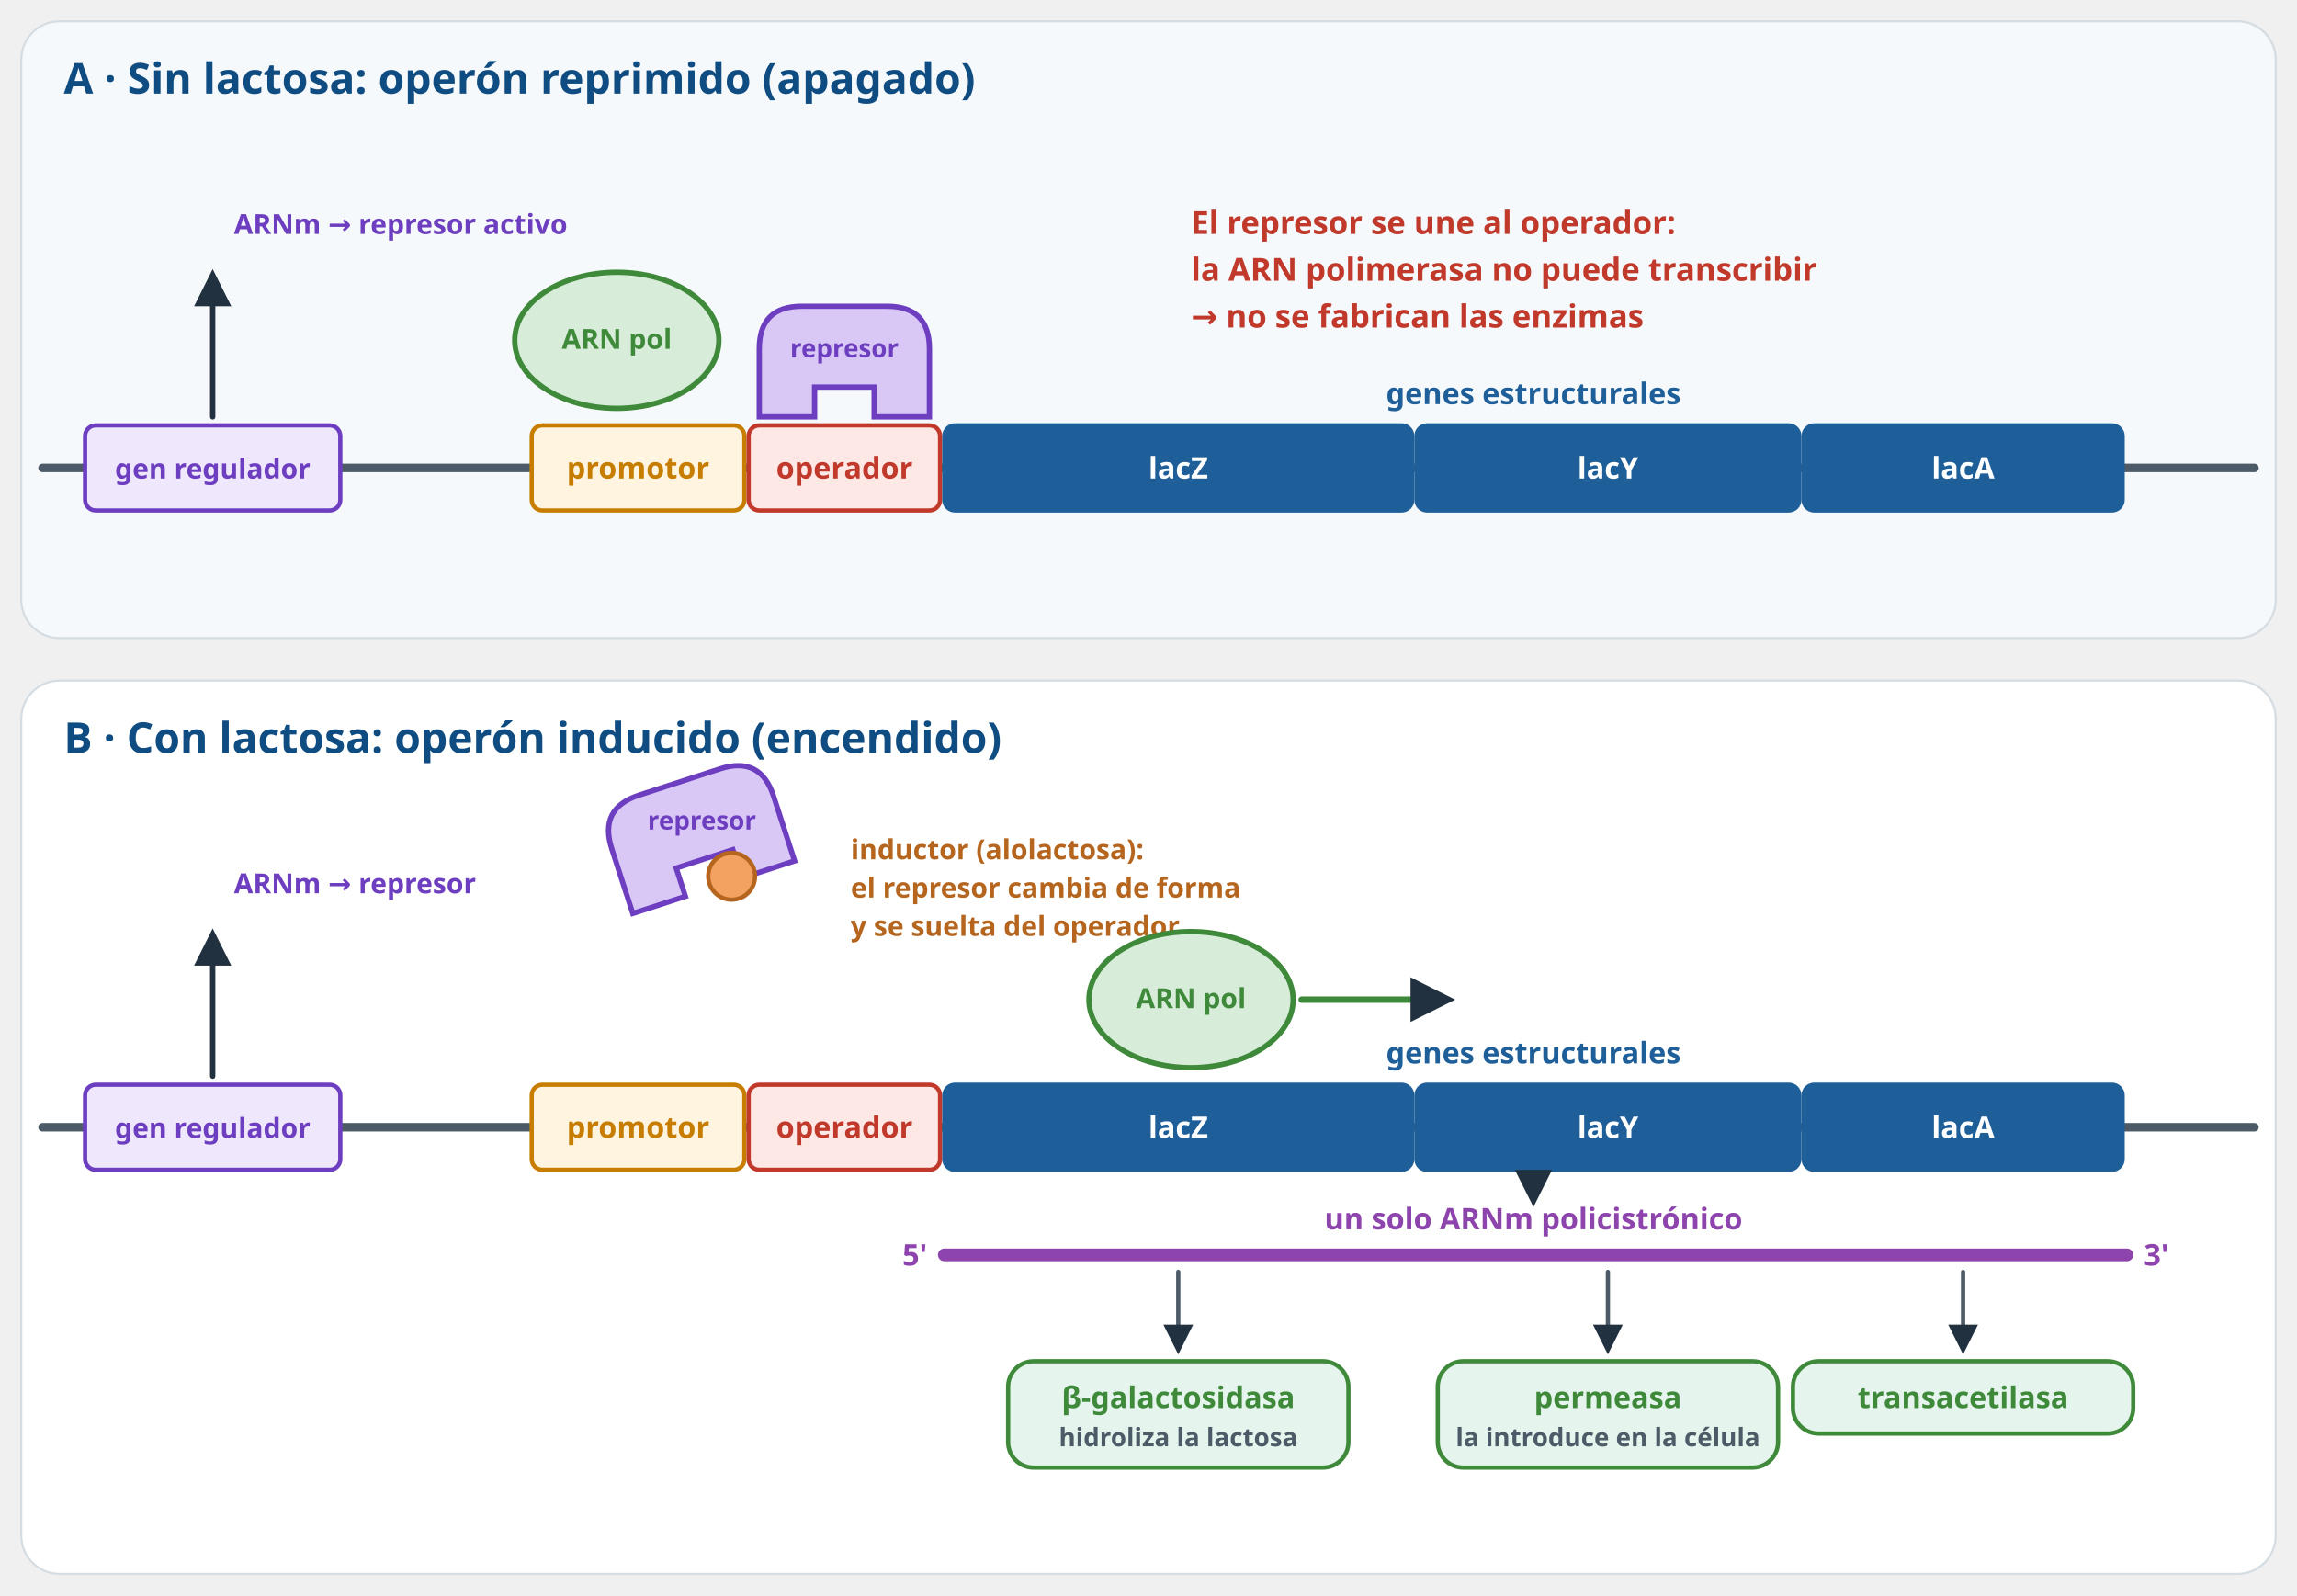
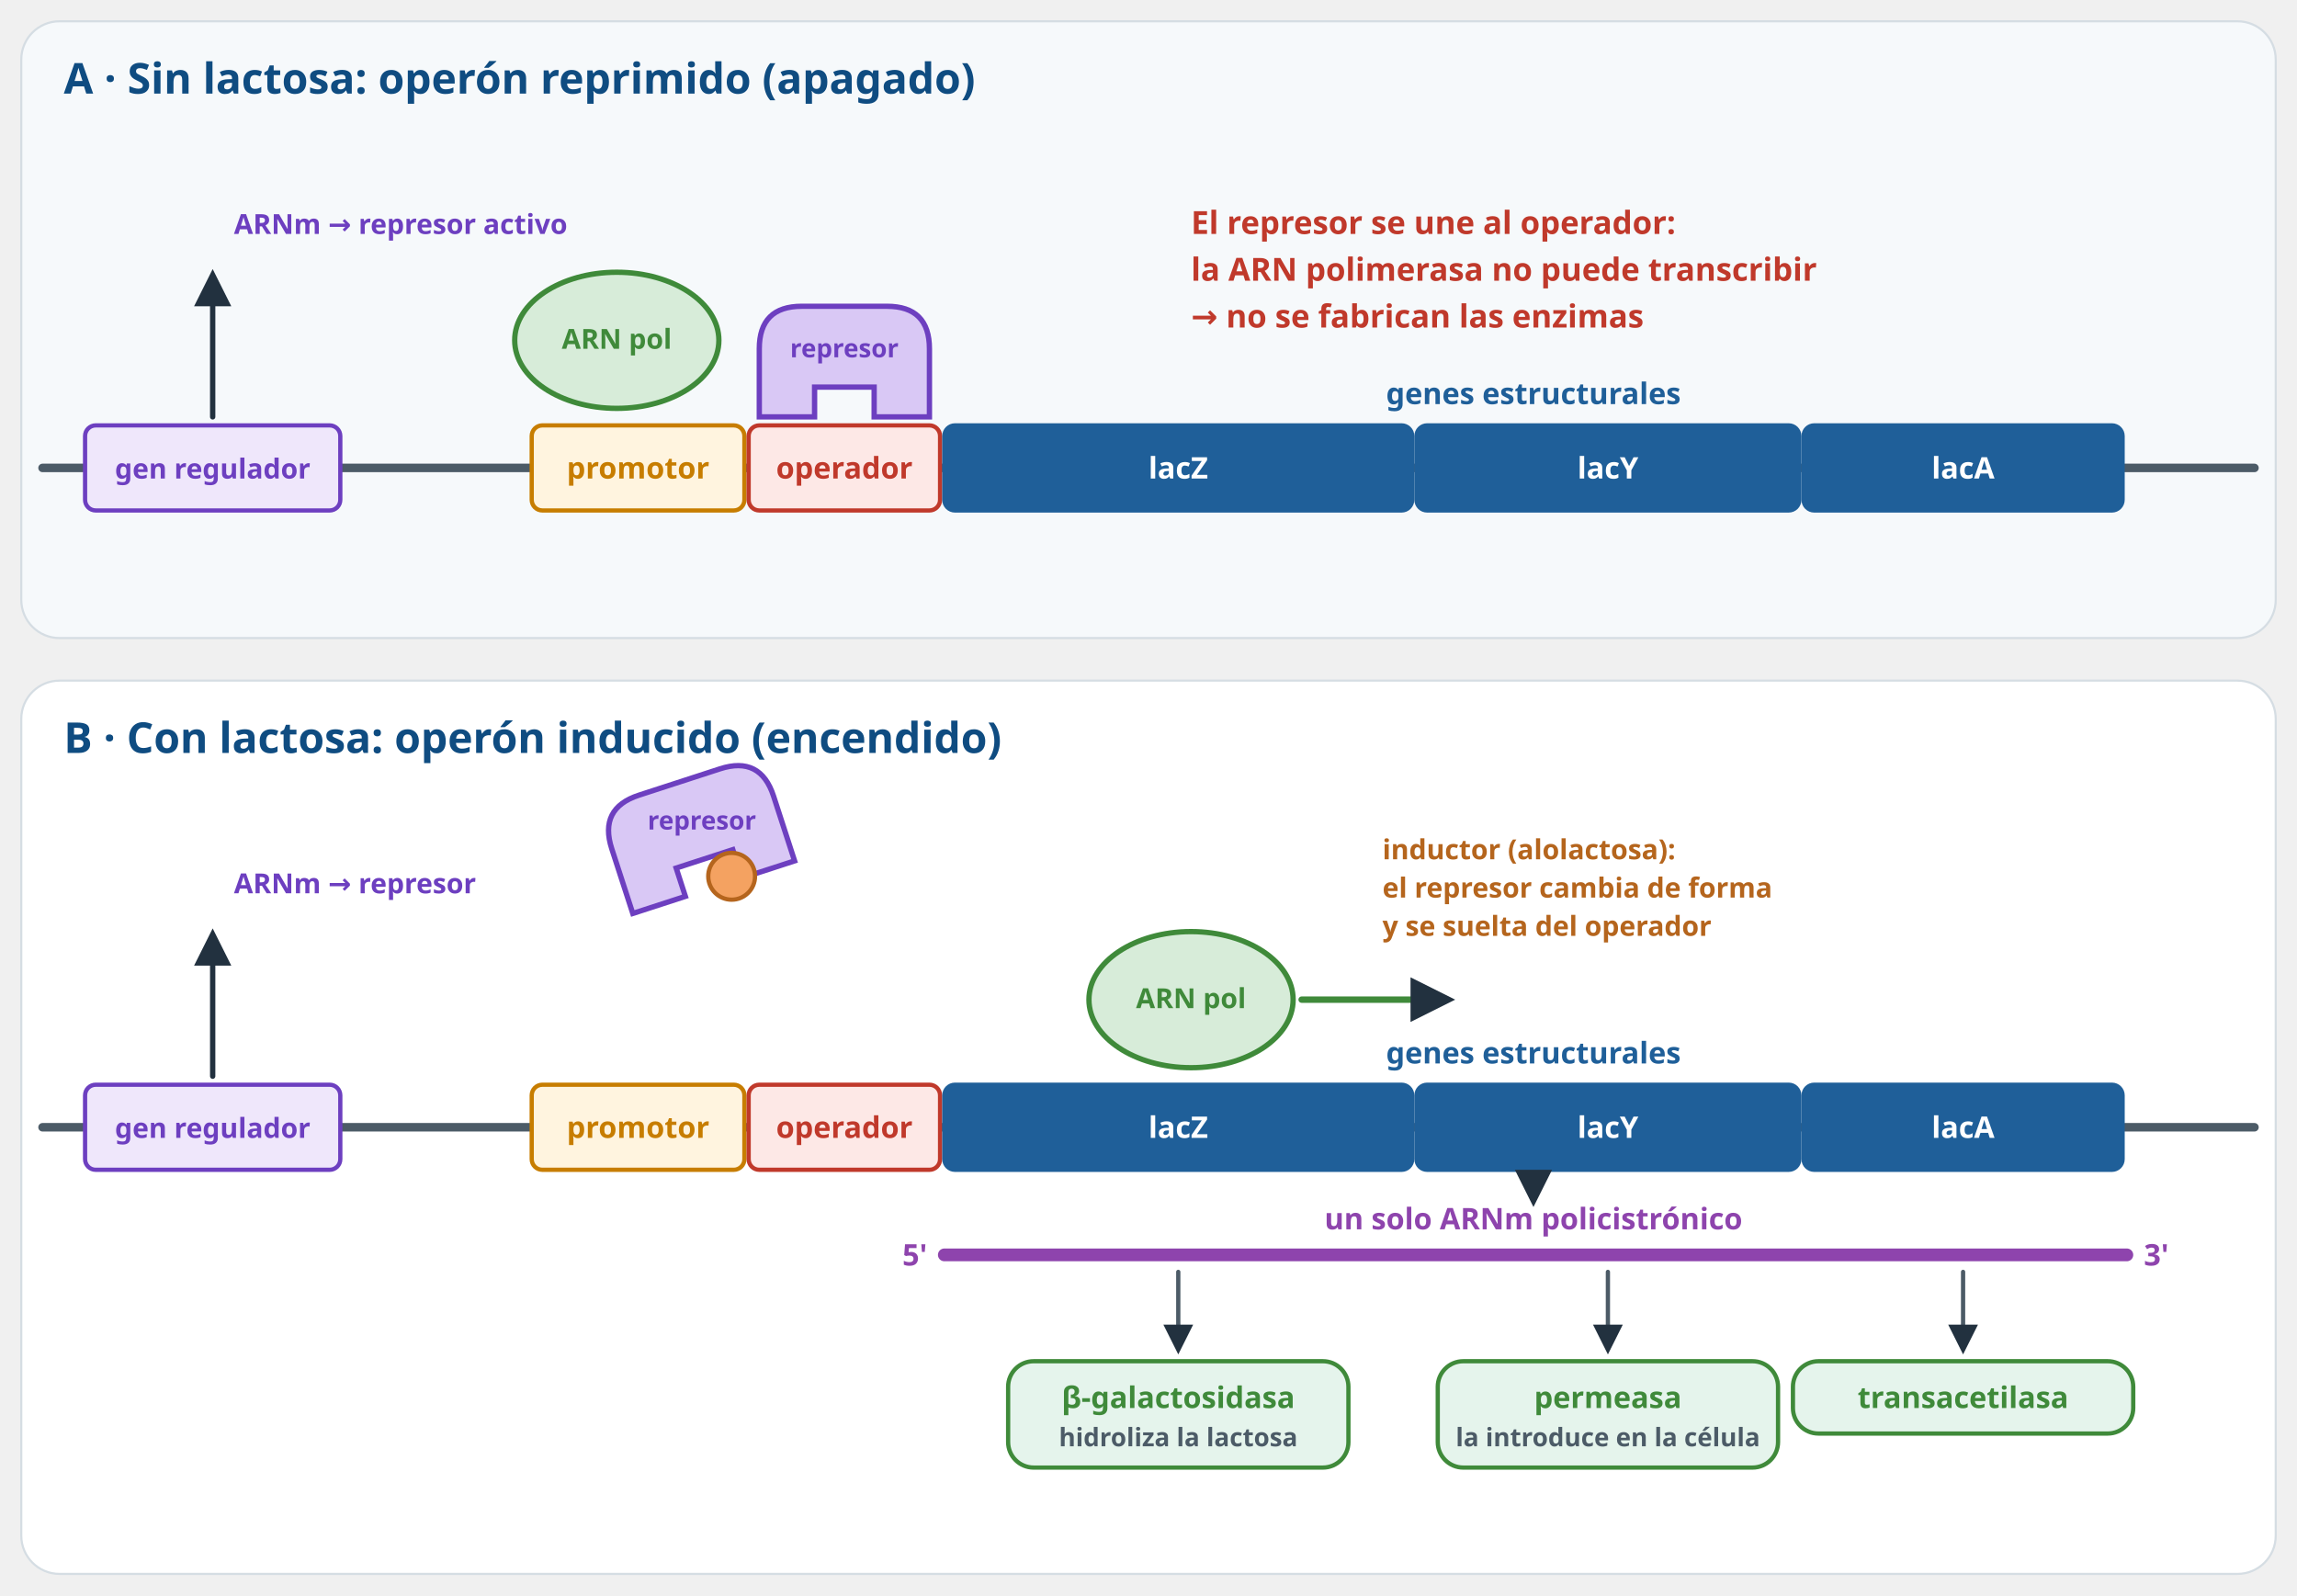
<svg xmlns="http://www.w3.org/2000/svg" viewBox="0 0 1080 750" role="img" font-family="Nunito, 'Segoe UI', system-ui, sans-serif">
  <defs>
    <marker id="fl" viewBox="0 0 10 10" refX="8" refY="5" markerWidth="7" markerHeight="7" orient="auto-start-reverse">
      <path d="M0,0 L10,5 L0,10 z" fill="#2a7fc1" />
    </marker>
    <marker id="fk" viewBox="0 0 10 10" refX="8" refY="5" markerWidth="7" markerHeight="7" orient="auto-start-reverse">
      <path d="M0,0 L10,5 L0,10 z" fill="#22313f" />
    </marker>
    <radialGradient id="gO" cx="35%" cy="35%" r="70%">
      <stop offset="0" stop-color="#f08a7e" />
      <stop offset="1" stop-color="#c0392b" />
    </radialGradient>
    <radialGradient id="gH" cx="35%" cy="35%" r="70%">
      <stop offset="0" stop-color="#ffffff" />
      <stop offset="1" stop-color="#d5dde3" />
    </radialGradient>
  </defs>
  <rect x="10" y="10" width="1060" height="290" rx="18" fill="#f6f9fb" stroke="#d5dde3" />
  <text x="30.0" y="44.0" font-size="20" text-anchor="start" font-weight="900" fill="#0f4c81">A · Sin lactosa: operón reprimido (apagado)</text>
  <line x1="20.0" y1="220.0" x2="1060.0" y2="220.0" stroke="#4c5b67" stroke-width="4" stroke-linecap="round" />
  <rect x="40" y="200" width="120" height="40" rx="5" fill="#efe7fb" stroke="#6d3fc0" stroke-width="2" />
  <text x="100.0" y="225.0" font-size="13" text-anchor="middle" font-weight="900" fill="#6d3fc0">gen regulador</text>
  <rect x="250" y="200" width="100" height="40" rx="5" fill="#fff4df" stroke="#c77d00" stroke-width="2" />
  <text x="300.0" y="225.0" font-size="14" text-anchor="middle" font-weight="900" fill="#c77d00">promotor</text>
  <rect x="352" y="200" width="90" height="40" rx="5" fill="#fde8e6" stroke="#c0392b" stroke-width="2" />
  <text x="397.0" y="225.0" font-size="14" text-anchor="middle" font-weight="900" fill="#c0392b">operador</text>
  <rect x="444" y="200" width="220" height="40" rx="5" fill="#1f5f99" stroke="#1f5f99" stroke-width="2" />
  <text x="554.0" y="225.0" font-size="14" text-anchor="middle" font-weight="900" fill="#fff">lacZ</text>
  <rect x="666" y="200" width="180" height="40" rx="5" fill="#1f5f99" stroke="#1f5f99" stroke-width="2" />
  <text x="756.0" y="225.0" font-size="14" text-anchor="middle" font-weight="900" fill="#fff">lacY</text>
  <rect x="848" y="200" width="150" height="40" rx="5" fill="#1f5f99" stroke="#1f5f99" stroke-width="2" />
  <text x="923.0" y="225.0" font-size="14" text-anchor="middle" font-weight="900" fill="#fff">lacA</text>
  <text x="721.0" y="190.0" font-size="14" text-anchor="middle" font-weight="900" fill="#1f5f99">genes estructurales</text>
  <line x1="100.0" y1="196.0" x2="100.0" y2="130.0" stroke="#22313f" stroke-width="2.5" stroke-linecap="round" marker-end="url(#fk)" />
  <text x="110.0" y="110.0" font-size="13" text-anchor="start" font-weight="800" fill="#6d3fc0">ARNm → represor activo</text>
  <path d="M357,196 L357,164 Q357,144 377,144 L417,144 Q437,144 437,164 L437,196 L411,196 L411,182 L383,182 L383,196z" fill="#d9c8f5" stroke="#6d3fc0" stroke-width="2.5" />
  <text x="397.0" y="168.0" font-size="12" text-anchor="middle" font-weight="900" fill="#6d3fc0">represor</text>
  <ellipse cx="290" cy="160" rx="48" ry="32" fill="#d7ecd9" stroke="#3f8a3a" stroke-width="2.5" />
  <text x="290.0" y="164.0" font-size="13" text-anchor="middle" font-weight="900" fill="#3f8a3a">ARN pol</text>
  <text x="560.0" y="110.0" font-size="15" text-anchor="start" font-weight="900" fill="#c0392b">El represor se une al operador:</text>
  <text x="560.0" y="132.0" font-size="15" text-anchor="start" font-weight="800" fill="#c0392b">la ARN polimerasa no puede transcribir</text>
  <text x="560.0" y="154.0" font-size="15" text-anchor="start" font-weight="800" fill="#c0392b">→ no se fabrican las enzimas</text>
  <line x1="540.0" y1="160.0" x2="620.0" y2="160.0" stroke="#c0392b" stroke-width="0" stroke-linecap="round" />
  <rect x="10" y="320" width="1060" height="420" rx="18" fill="#fff" stroke="#d5dde3" />
  <text x="30.0" y="354.0" font-size="20" text-anchor="start" font-weight="900" fill="#0f4c81">B · Con lactosa: operón inducido (encendido)</text>
  <line x1="20.0" y1="530.0" x2="1060.0" y2="530.0" stroke="#4c5b67" stroke-width="4" stroke-linecap="round" />
  <rect x="40" y="510" width="120" height="40" rx="5" fill="#efe7fb" stroke="#6d3fc0" stroke-width="2" />
  <text x="100.0" y="535.0" font-size="13" text-anchor="middle" font-weight="900" fill="#6d3fc0">gen regulador</text>
  <rect x="250" y="510" width="100" height="40" rx="5" fill="#fff4df" stroke="#c77d00" stroke-width="2" />
  <text x="300.0" y="535.0" font-size="14" text-anchor="middle" font-weight="900" fill="#c77d00">promotor</text>
  <rect x="352" y="510" width="90" height="40" rx="5" fill="#fde8e6" stroke="#c0392b" stroke-width="2" />
  <text x="397.0" y="535.0" font-size="14" text-anchor="middle" font-weight="900" fill="#c0392b">operador</text>
  <rect x="444" y="510" width="220" height="40" rx="5" fill="#1f5f99" stroke="#1f5f99" stroke-width="2" />
  <text x="554.0" y="535.0" font-size="14" text-anchor="middle" font-weight="900" fill="#fff">lacZ</text>
  <rect x="666" y="510" width="180" height="40" rx="5" fill="#1f5f99" stroke="#1f5f99" stroke-width="2" />
  <text x="756.0" y="535.0" font-size="14" text-anchor="middle" font-weight="900" fill="#fff">lacY</text>
  <rect x="848" y="510" width="150" height="40" rx="5" fill="#1f5f99" stroke="#1f5f99" stroke-width="2" />
  <text x="923.0" y="535.0" font-size="14" text-anchor="middle" font-weight="900" fill="#fff">lacA</text>
  <text x="721.0" y="500.0" font-size="14" text-anchor="middle" font-weight="900" fill="#1f5f99">genes estructurales</text>
  <line x1="100.0" y1="506.0" x2="100.0" y2="440.0" stroke="#22313f" stroke-width="2.5" stroke-linecap="round" marker-end="url(#fk)" />
  <text x="110.0" y="420.0" font-size="13" text-anchor="start" font-weight="800" fill="#6d3fc0">ARNm → represor</text>
  <path d="M290,418 L290,386 Q290,366 310,366 L350,366 Q370,366 370,386 L370,418 L344,418 L344,404 L316,404 L316,418z" fill="#d9c8f5" stroke="#6d3fc0" stroke-width="2.5" transform="rotate(-18 330 400)" />
  <text x="330.0" y="390.0" font-size="12" text-anchor="middle" font-weight="900" fill="#6d3fc0">represor</text>
  <circle cx="344" cy="412" r="11" fill="#f4a261" stroke="#b5651d" stroke-width="2" />
-   <text x="400.0" y="404.0" font-size="13" text-anchor="start" font-weight="900" fill="#b5651d">inductor (alolactosa):</text>
-   <text x="400.0" y="422.0" font-size="13" text-anchor="start" font-weight="800" fill="#b5651d">el represor cambia de forma</text>
-   <text x="400.0" y="440.0" font-size="13" text-anchor="start" font-weight="800" fill="#b5651d">y se suelta del operador</text>
+   <text x="650.0" y="404.0" font-size="13" text-anchor="start" font-weight="900" fill="#b5651d">inductor (alolactosa):</text>
+   <text x="650.0" y="422.0" font-size="13" text-anchor="start" font-weight="800" fill="#b5651d">el represor cambia de forma</text>
+   <text x="650.0" y="440.0" font-size="13" text-anchor="start" font-weight="800" fill="#b5651d">y se suelta del operador</text>
  <ellipse cx="560" cy="470" rx="48" ry="32" fill="#d7ecd9" stroke="#3f8a3a" stroke-width="2.5" />
  <text x="560.0" y="474.0" font-size="13" text-anchor="middle" font-weight="900" fill="#3f8a3a">ARN pol</text>
  <line x1="612.0" y1="470.0" x2="680.0" y2="470.0" stroke="#3f8a3a" stroke-width="3" stroke-linecap="round" marker-end="url(#fk)" />
  <line x1="444.0" y1="590.0" x2="1000.0" y2="590.0" stroke="#8e44ad" stroke-width="6" stroke-linecap="round" />
  <text x="436.0" y="595.0" font-size="14" text-anchor="end" font-weight="900" fill="#8e44ad">5'</text>
  <text x="1008.0" y="595.0" font-size="14" text-anchor="start" font-weight="900" fill="#8e44ad">3'</text>
  <text x="721.0" y="578.0" font-size="14" text-anchor="middle" font-weight="900" fill="#8e44ad">un solo ARNm policistrónico</text>
  <line x1="721.0" y1="554.0" x2="721.0" y2="564.0" stroke="#8e44ad" stroke-width="2.5" stroke-linecap="round" marker-end="url(#fk)" />
  <line x1="554.0" y1="598.0" x2="554.0" y2="634.0" stroke="#4c5b67" stroke-width="2" stroke-linecap="round" marker-end="url(#fk)" />
  <rect x="474" y="640" width="160" height="50" rx="12" fill="#e5f4ec" stroke="#3f8a3a" stroke-width="2" />
  <text x="554.0" y="662.0" font-size="14" text-anchor="middle" font-weight="900" fill="#3f8a3a">β-galactosidasa</text>
  <text x="554.0" y="680.0" font-size="12" text-anchor="middle" font-weight="800" fill="#4c5b67">hidroliza la lactosa</text>
  <line x1="756.0" y1="598.0" x2="756.0" y2="634.0" stroke="#4c5b67" stroke-width="2" stroke-linecap="round" marker-end="url(#fk)" />
  <rect x="676" y="640" width="160" height="50" rx="12" fill="#e5f4ec" stroke="#3f8a3a" stroke-width="2" />
  <text x="756.0" y="662.0" font-size="14" text-anchor="middle" font-weight="900" fill="#3f8a3a">permeasa</text>
  <text x="756.0" y="680.0" font-size="12" text-anchor="middle" font-weight="800" fill="#4c5b67">la introduce en la célula</text>
  <line x1="923.0" y1="598.0" x2="923.0" y2="634.0" stroke="#4c5b67" stroke-width="2" stroke-linecap="round" marker-end="url(#fk)" />
  <rect x="843" y="640" width="160" height="34" rx="12" fill="#e5f4ec" stroke="#3f8a3a" stroke-width="2" />
  <text x="923.0" y="662.0" font-size="14" text-anchor="middle" font-weight="900" fill="#3f8a3a">transacetilasa</text>
</svg>
